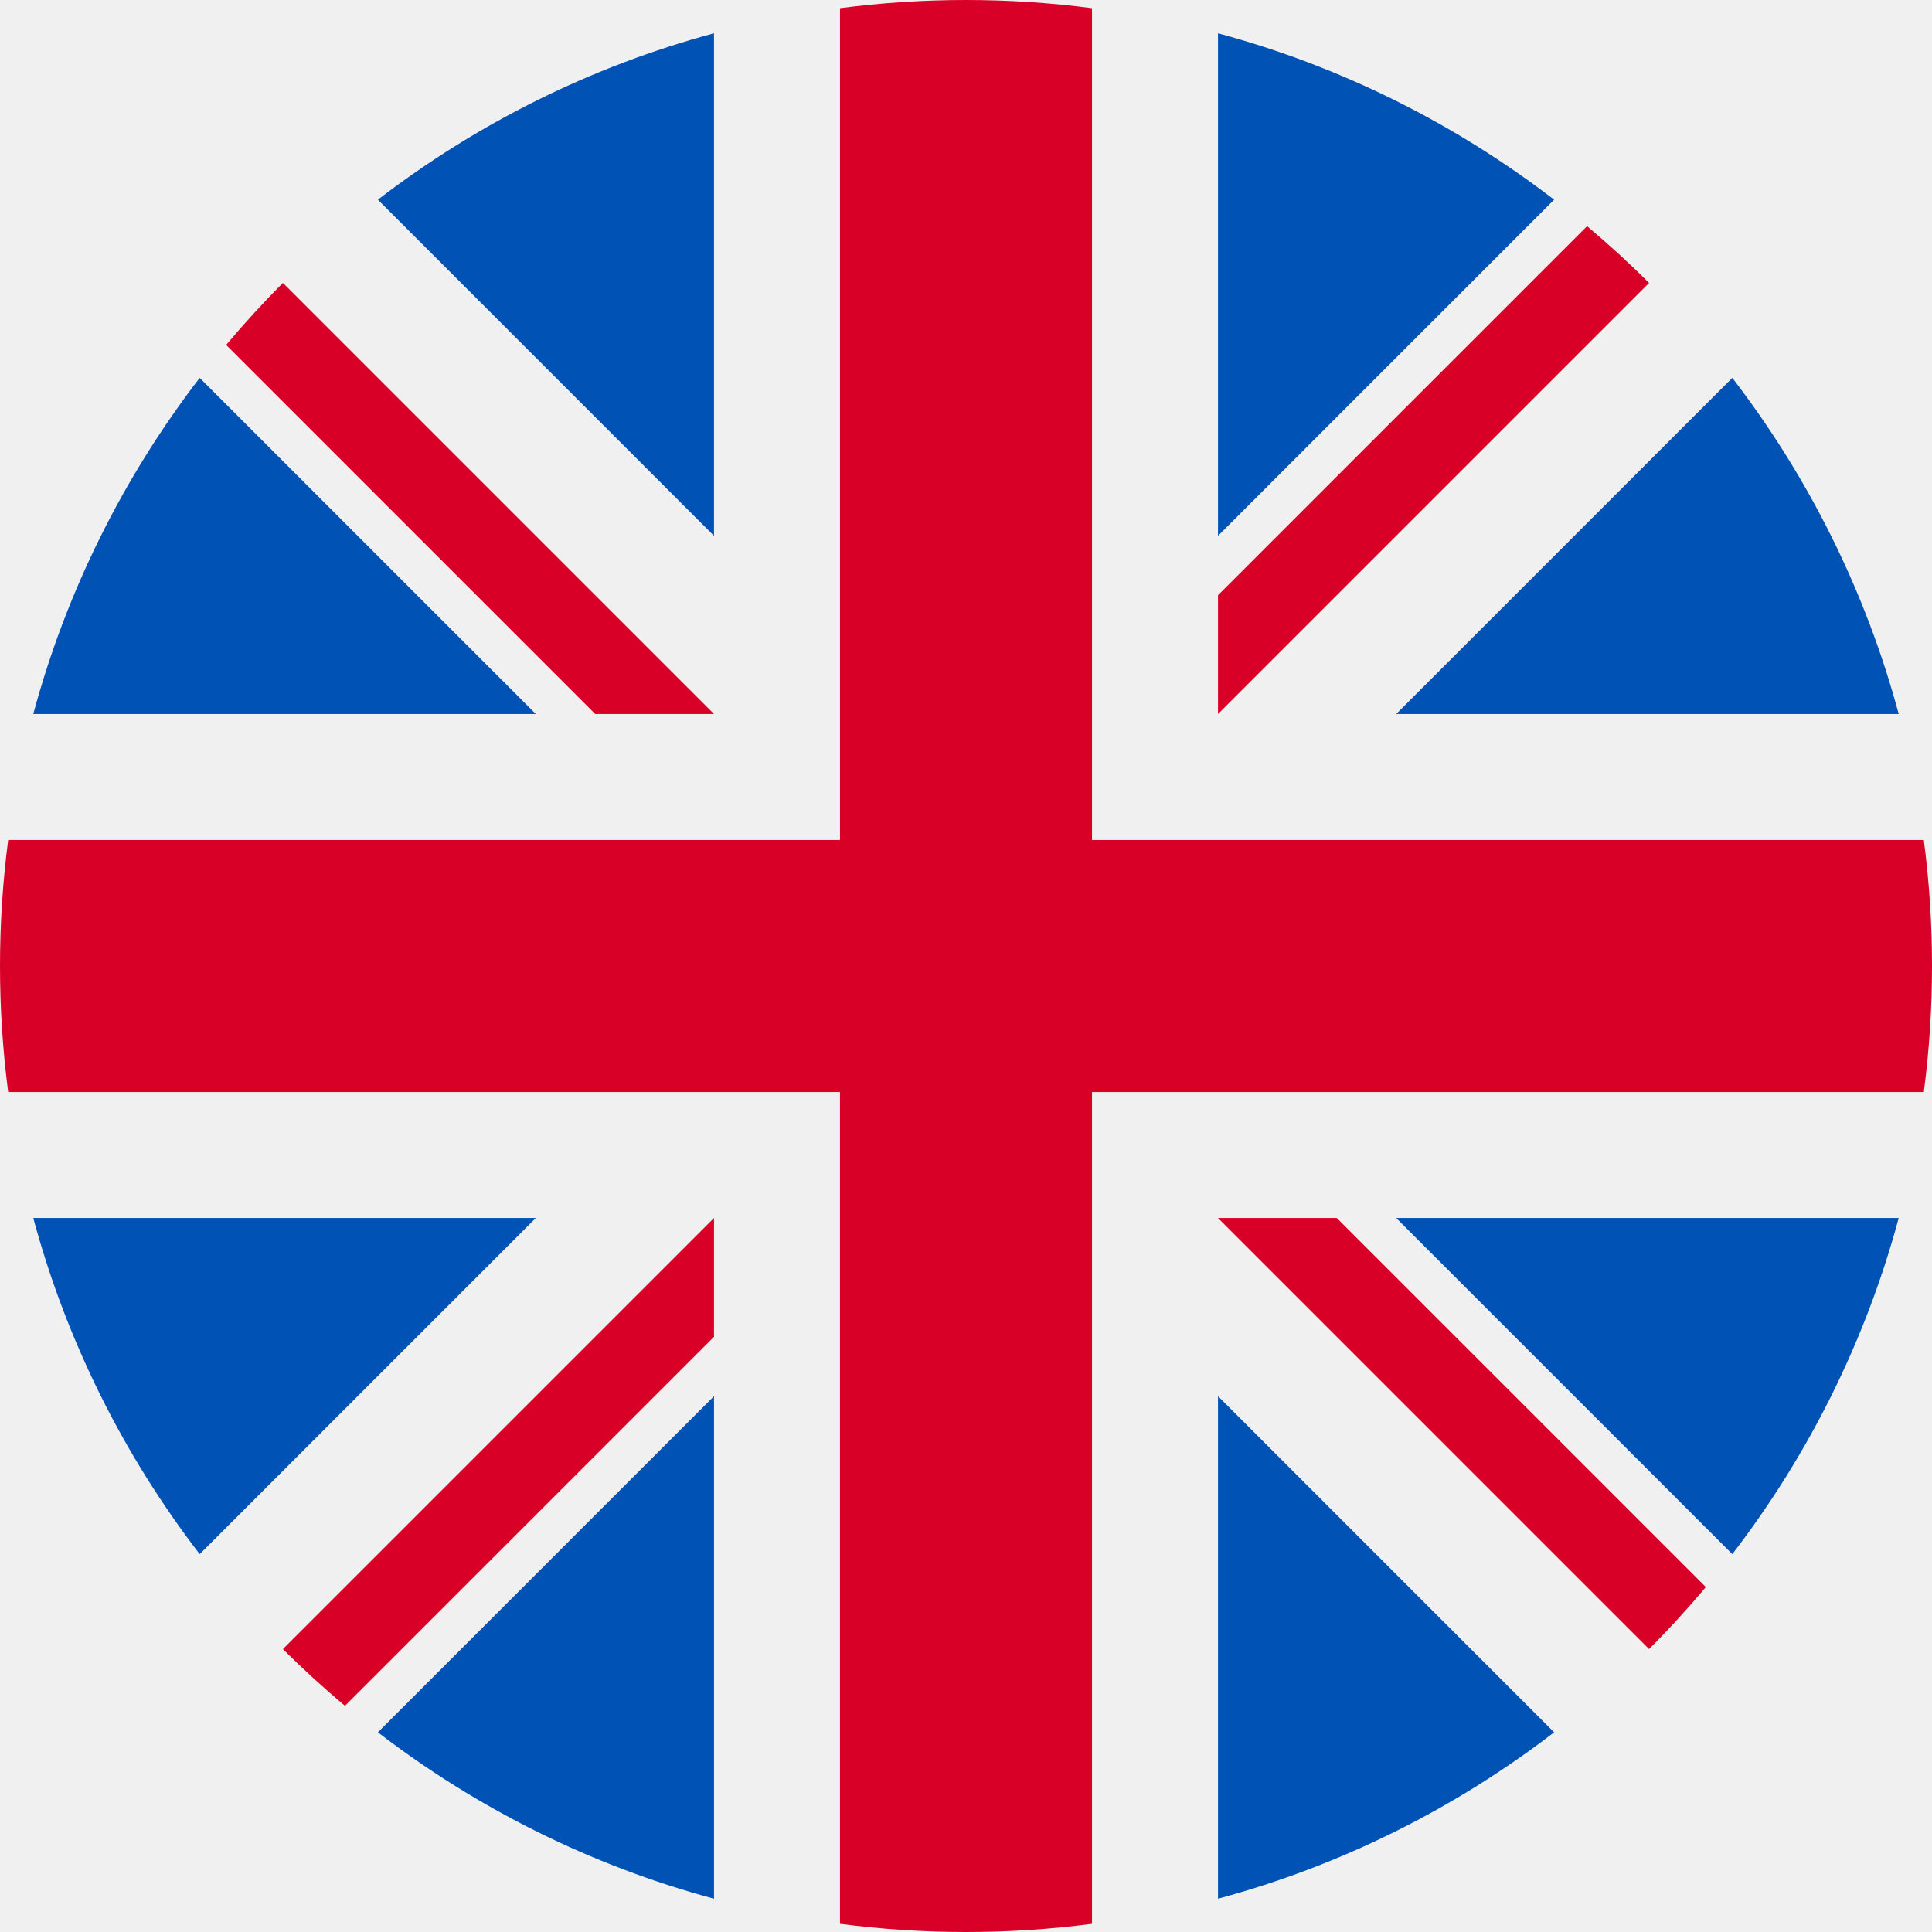
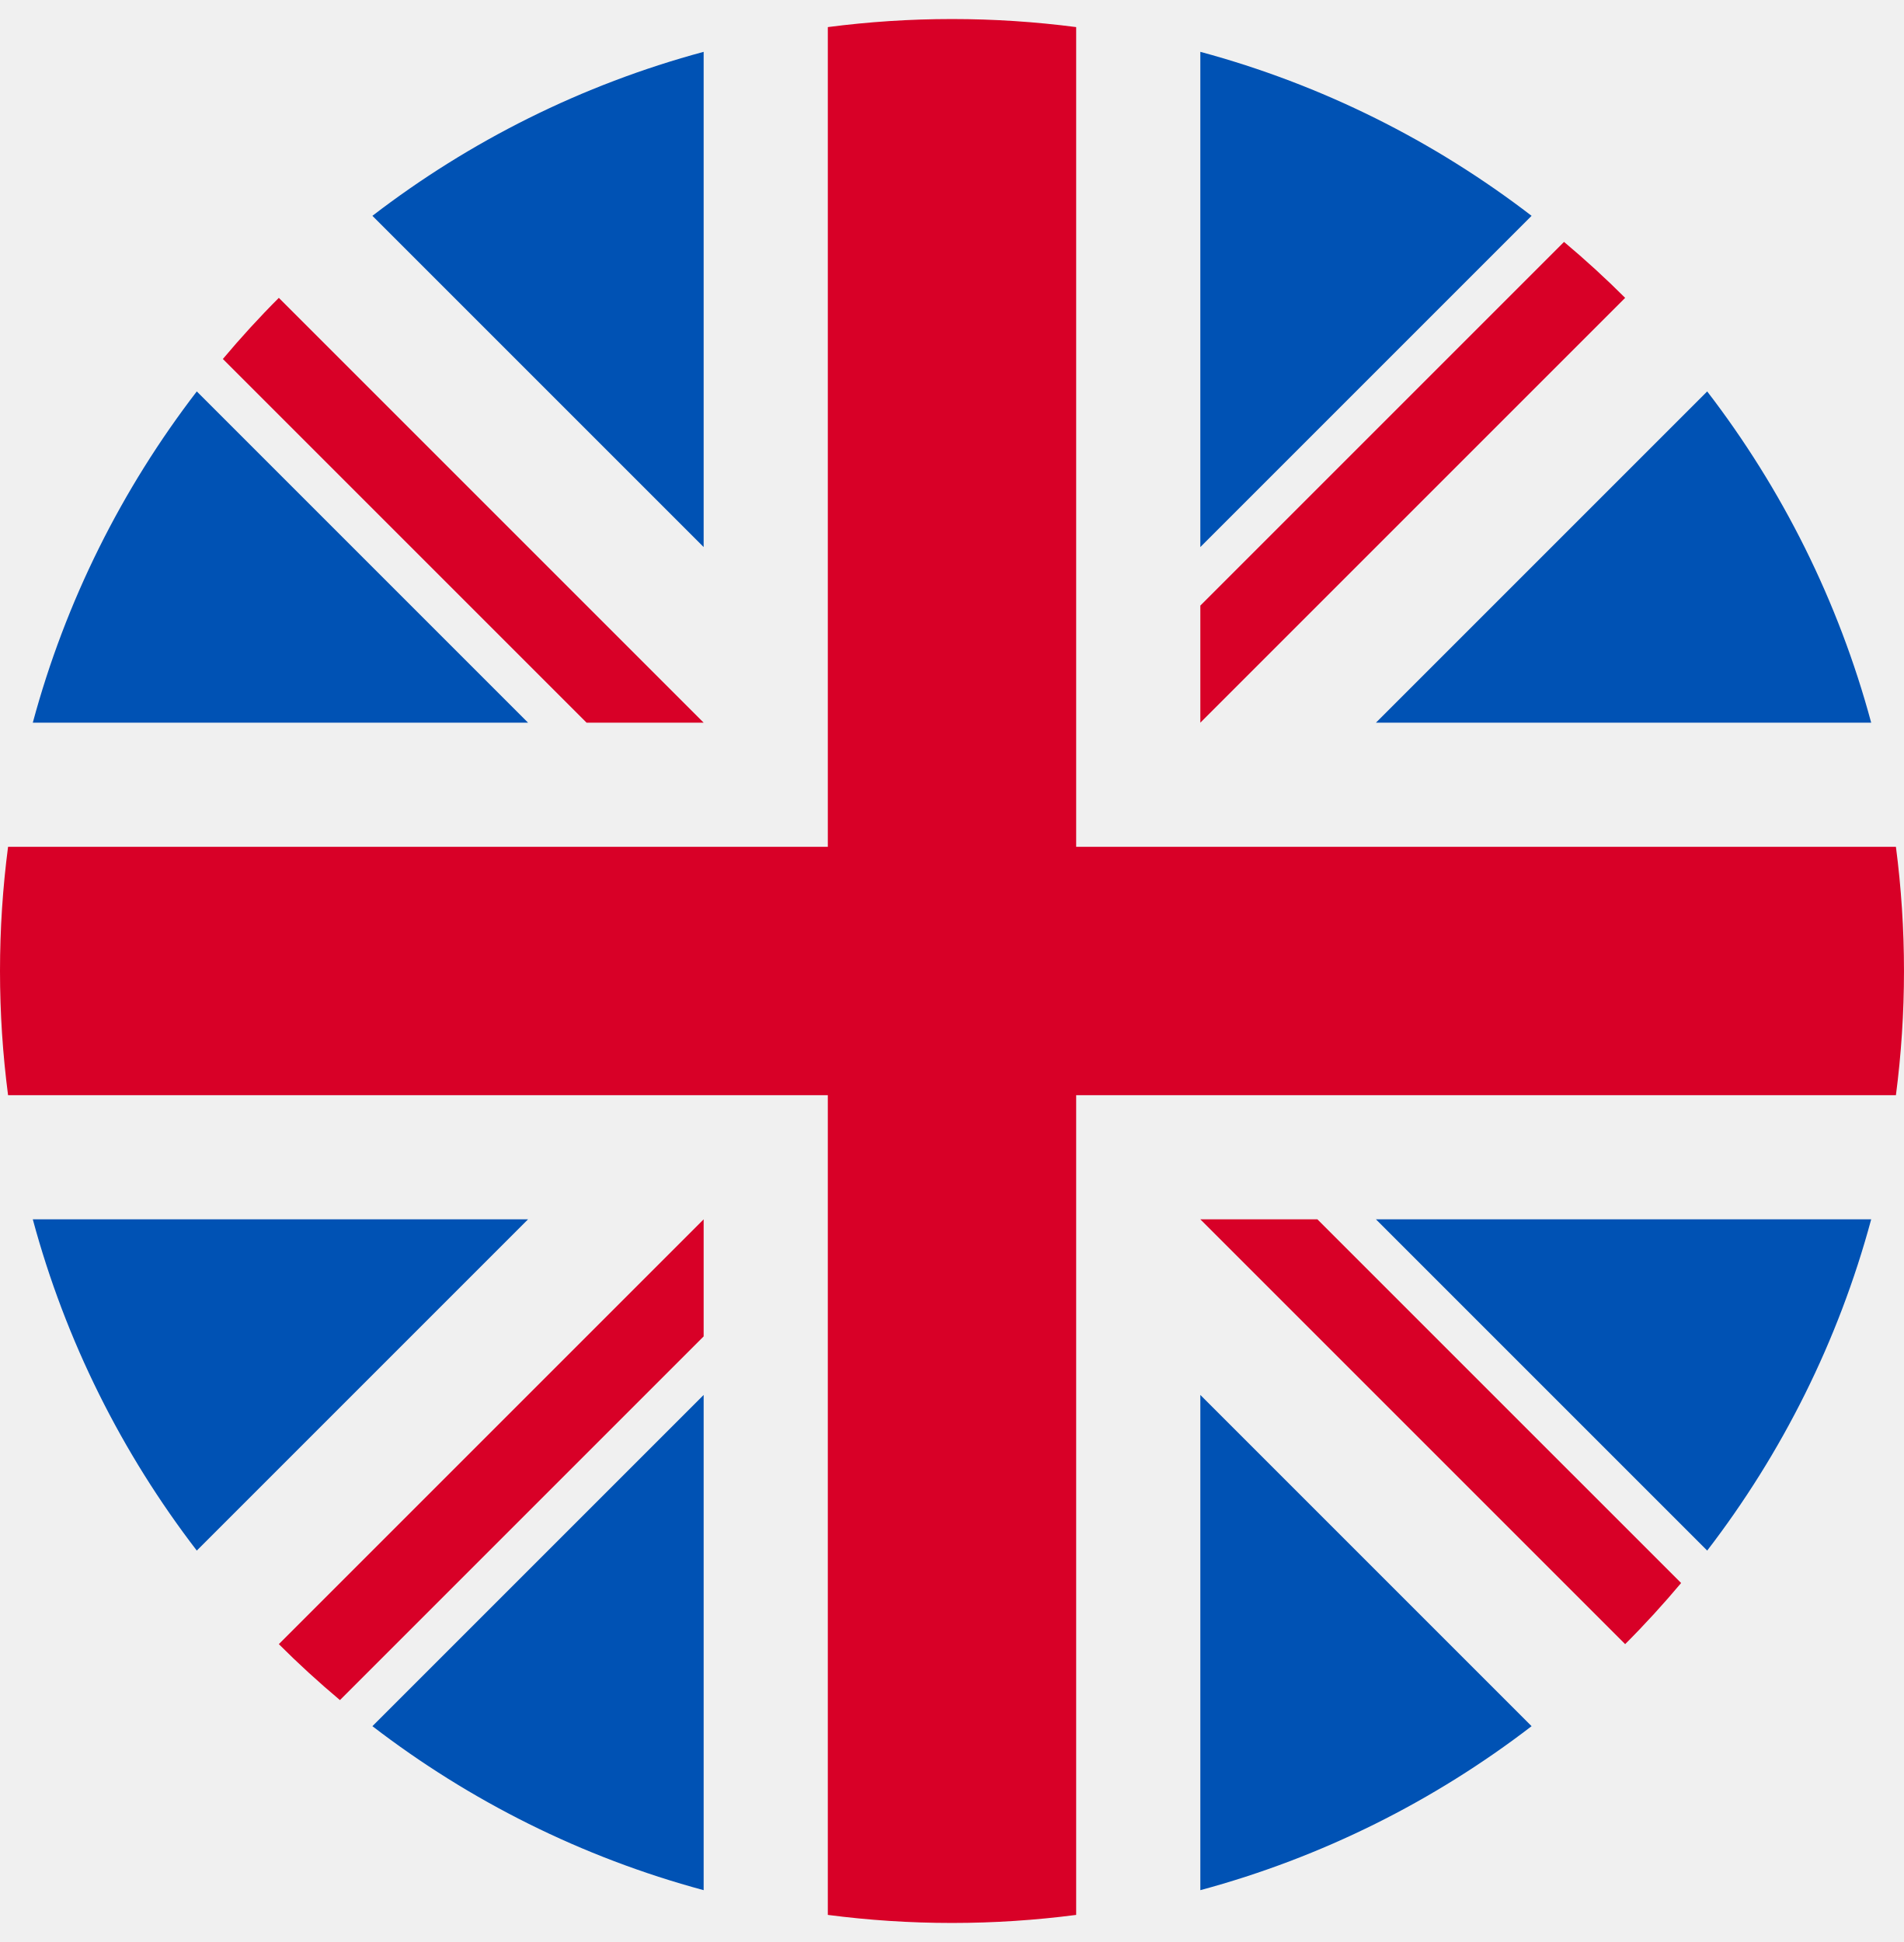
- <svg xmlns="http://www.w3.org/2000/svg" width="512" height="512" viewBox="0 0 512 512" fill="none">
+ <svg xmlns="http://www.w3.org/2000/svg" width="50" height="51" viewBox="0 0 512 512" fill="none">
  <g clip-path="url(#clip0_105_2752)">
    <path d="M256 512C397.385 512 512 397.385 512 256C512 114.615 397.385 0 256 0C114.615 0 0 114.615 0 256C0 397.385 114.615 512 256 512Z" fill="#F0F0F0" />
    <path d="M52.92 100.142C32.811 126.305 17.648 156.46 8.819 189.219H141.997L52.92 100.142Z" fill="#0052B4" />
    <path d="M503.181 189.219C494.352 156.461 479.188 126.306 459.08 100.143L370.005 189.219H503.181Z" fill="#0052B4" />
    <path d="M8.819 322.784C17.649 355.542 32.812 385.697 52.92 411.859L141.994 322.784H8.819Z" fill="#0052B4" />
    <path d="M411.858 52.921C385.695 32.812 355.541 17.649 322.782 8.819V141.996L411.858 52.921Z" fill="#0052B4" />
    <path d="M100.143 459.079C126.306 479.188 156.461 494.351 189.219 503.181V370.005L100.143 459.079Z" fill="#0052B4" />
    <path d="M189.218 8.819C156.46 17.649 126.305 32.812 100.143 52.92L189.218 141.995V8.819Z" fill="#0052B4" />
    <path d="M322.783 503.181C355.541 494.351 385.696 479.188 411.858 459.08L322.783 370.005V503.181Z" fill="#0052B4" />
    <path d="M370.005 322.784L459.08 411.86C479.188 385.698 494.352 355.542 503.181 322.784H370.005Z" fill="#0052B4" />
    <path d="M509.833 222.609H289.393H289.392V2.167C278.461 0.744 267.317 0 256 0C244.681 0 233.539 0.744 222.609 2.167V222.607V222.608H2.167C0.744 233.539 0 244.683 0 256C0 267.319 0.744 278.461 2.167 289.391H222.607H222.608V509.833C233.539 511.256 244.681 512 256 512C267.317 512 278.461 511.257 289.391 509.833V289.393V289.392H509.833C511.256 278.461 512 267.319 512 256C512 244.683 511.256 233.539 509.833 222.609Z" fill="#D80027" />
    <path d="M322.783 322.784L437.019 437.02C442.273 431.768 447.285 426.277 452.067 420.585L354.265 322.783H322.783V322.784Z" fill="#D80027" />
    <path d="M189.217 322.784H189.215L74.981 437.019C80.233 442.273 85.724 447.285 91.415 452.067L189.217 354.263V322.784Z" fill="#D80027" />
    <path d="M189.217 189.219V189.217L74.981 74.98C69.727 80.232 64.715 85.723 59.933 91.415L157.736 189.218H189.217V189.219Z" fill="#D80027" />
    <path d="M322.783 189.219L437.02 74.981C431.768 69.727 426.277 64.715 420.585 59.934L322.783 157.737V189.219Z" fill="#D80027" />
  </g>
  <defs>
    <clipPath id="clip0_105_2752">
      <rect width="512" height="512" fill="white" />
    </clipPath>
  </defs>
</svg>
